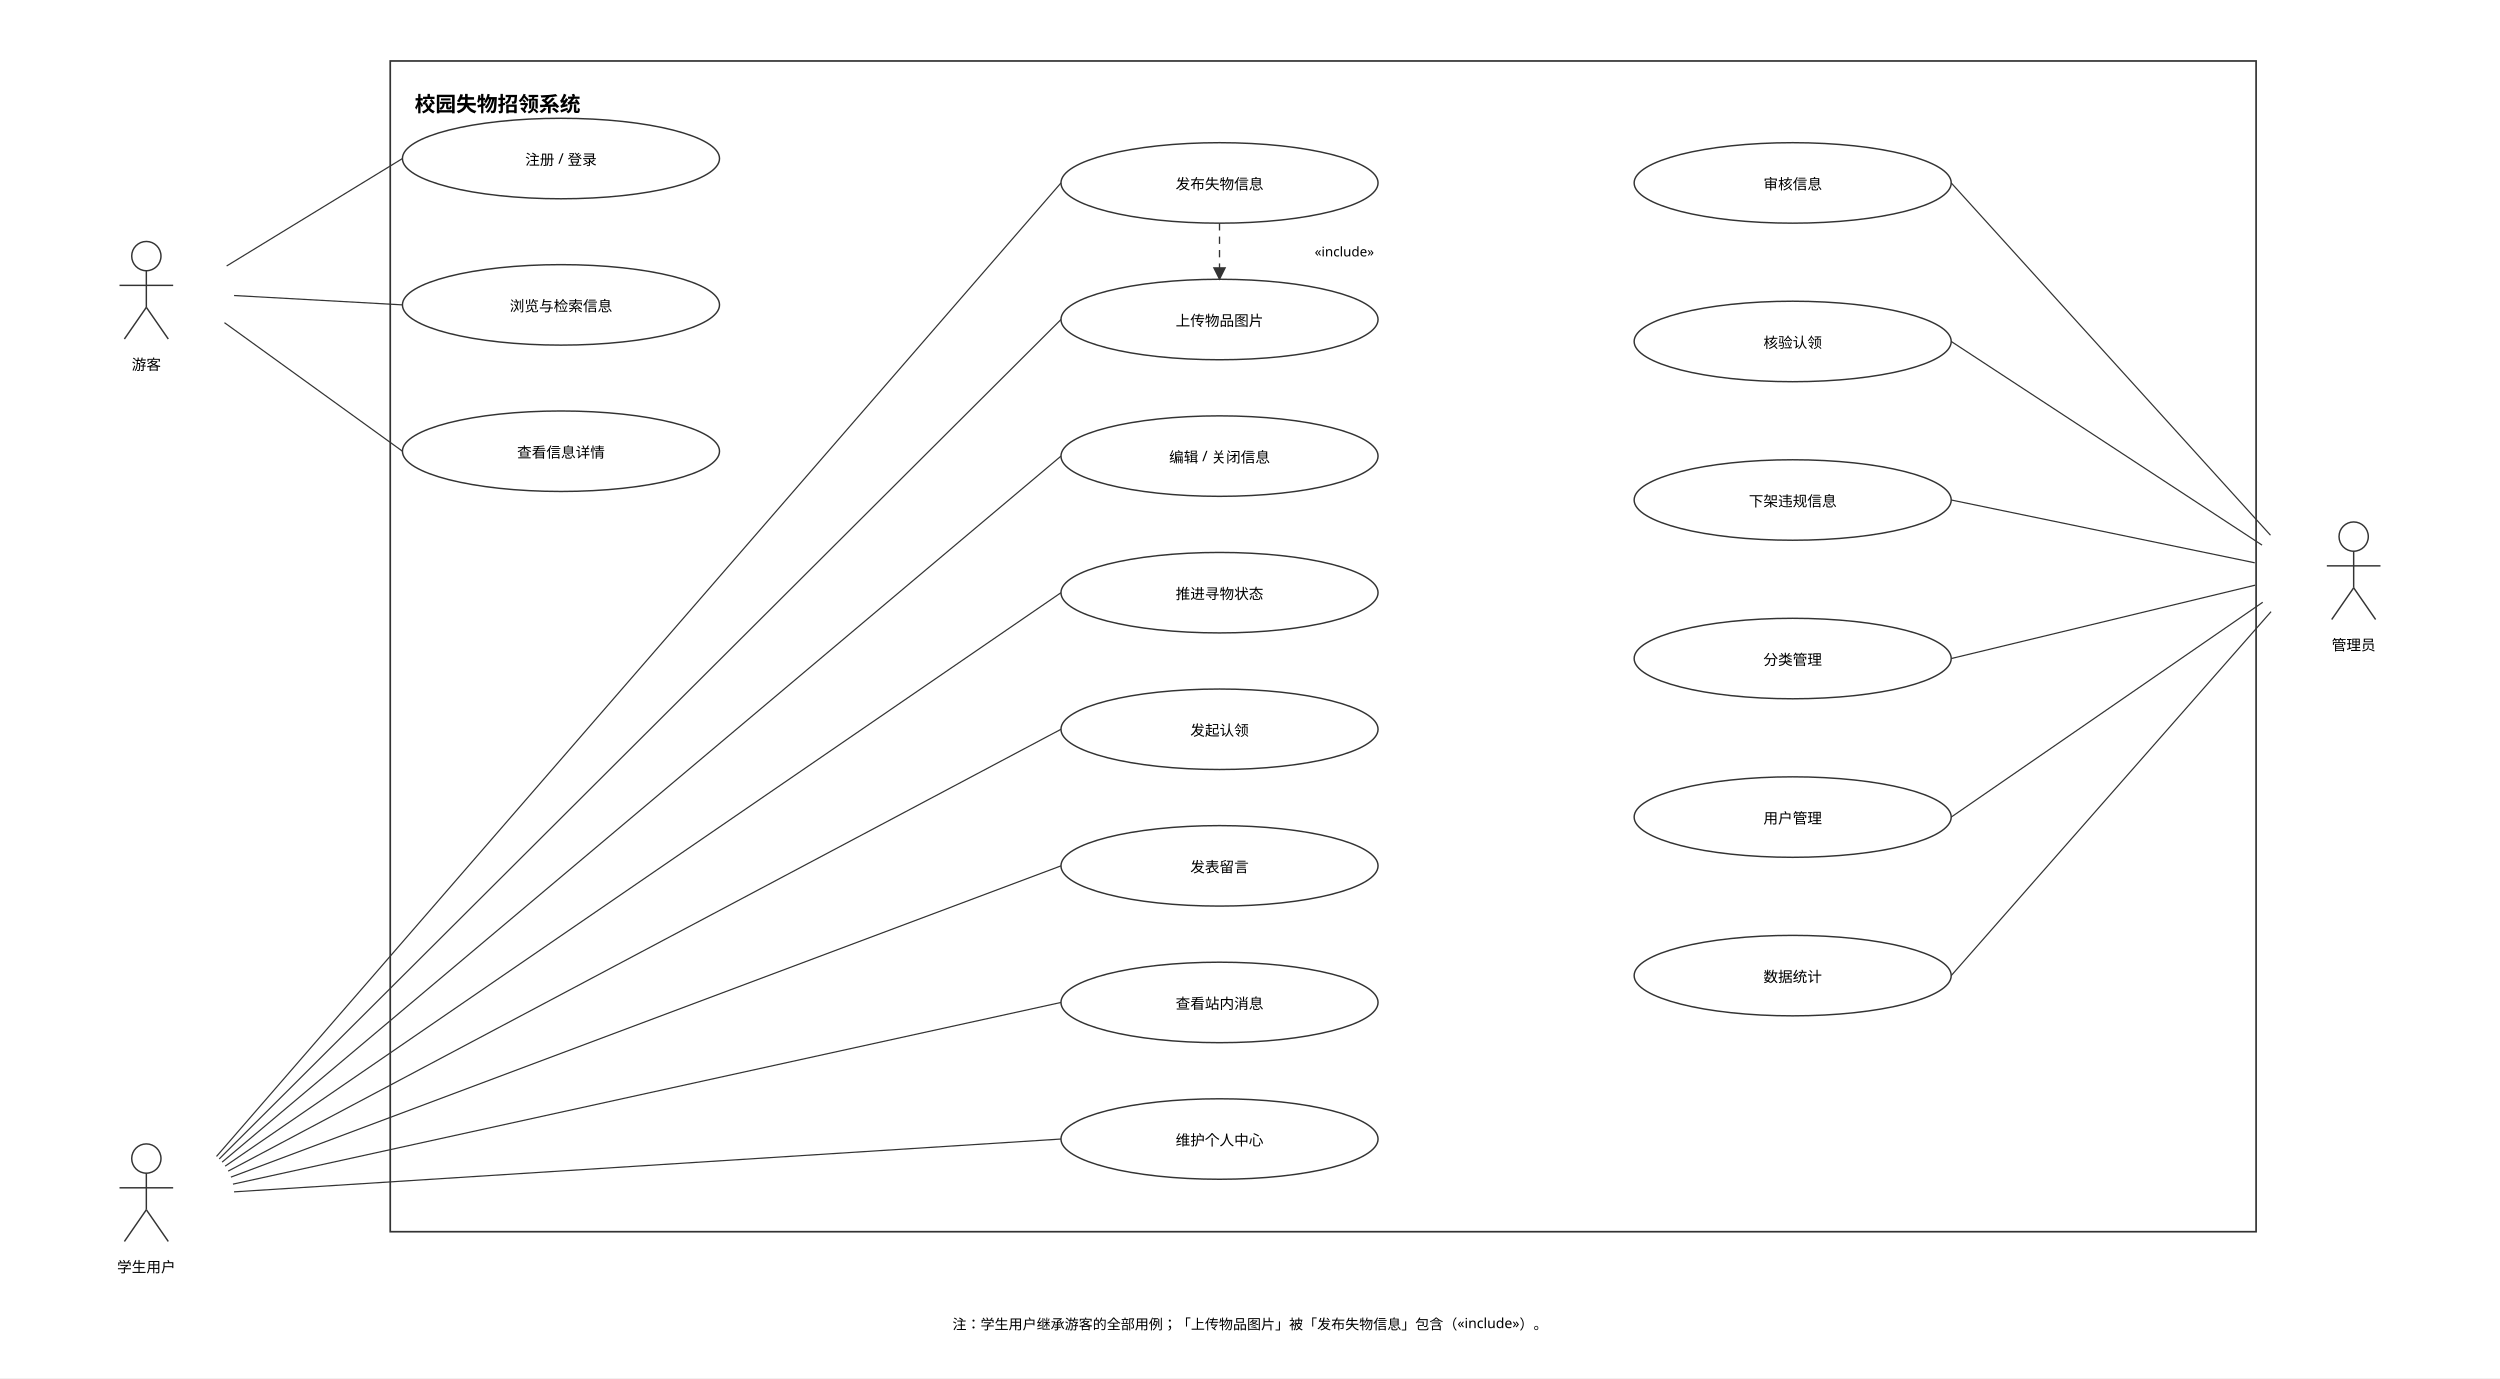
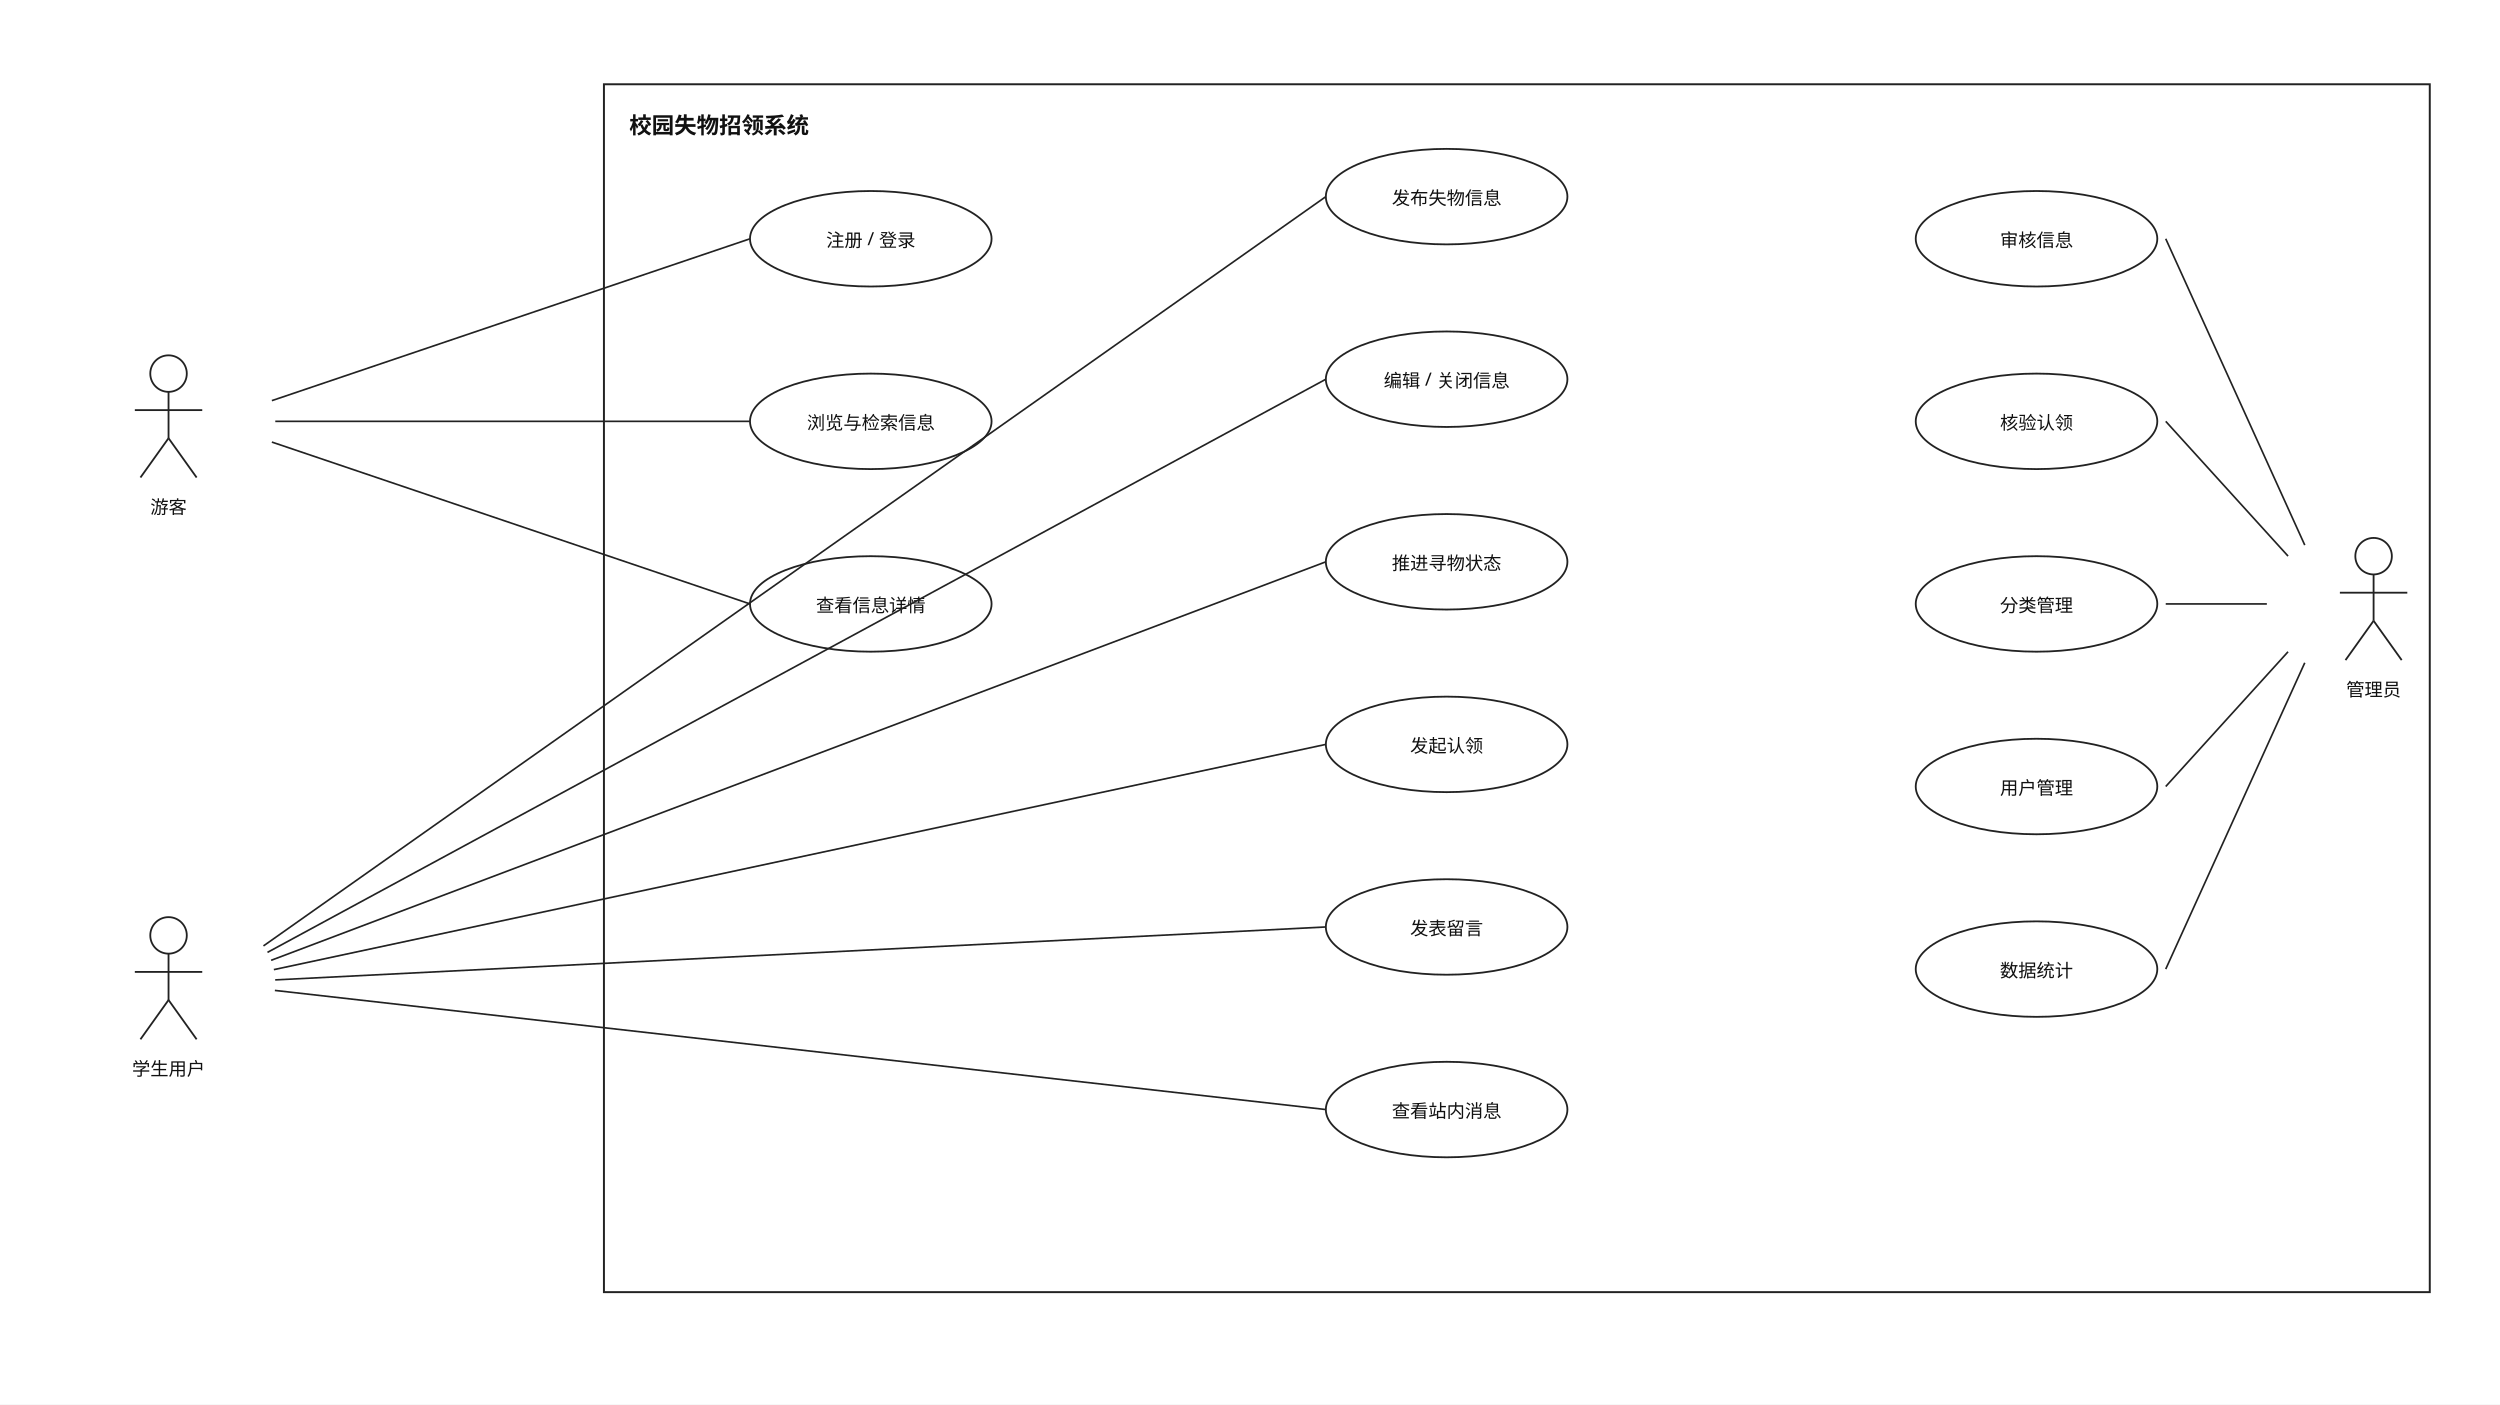
- <svg xmlns="http://www.w3.org/2000/svg" width="2050px" height="1130px" viewBox="0 0 2050 1130">
+ <svg xmlns="http://www.w3.org/2000/svg" width="1780px" height="1000px" viewBox="0 0 1780 1000">
  <defs>
-     <marker id="ar" markerWidth="10" markerHeight="10" refX="9" refY="5" orient="auto">
-       <path d="M0,0 L10,5 L0,10 z" fill="#333333" />
+     <marker id="tri" markerWidth="16" markerHeight="14" refX="15" refY="7" orient="auto">
+       <path d="M0,0 L16,7 L0,14 Z" fill="#fff" stroke="#222" stroke-width="1.2" />
+     </marker>
+     <marker id="dia" markerWidth="14" markerHeight="10" refX="13" refY="5" orient="auto">
+       <path d="M0,5 L7,0 L14,5 L7,10 Z" fill="#222" />
+     </marker>
+     <marker id="arr" markerWidth="9" markerHeight="9" refX="8" refY="4.5" orient="auto">
+       <path d="M0,0 L9,4.5 L0,9 Z" fill="#222" />
    </marker>
  </defs>
-   <rect width="2050" height="1130" fill="#ffffff" />
-   <rect x="320" y="50" width="1530" height="960" fill="#FFFFFF" stroke="#333333" stroke-width="1.4" />
-   <text x="340" y="84" font-family="Microsoft YaHei,SimHei" font-size="17" font-weight="bold" fill="#000000" dominant-baseline="central">校园失物招领系统</text>
-   <ellipse cx="460" cy="130" rx="130" ry="33" fill="#FFFFFF" stroke="#333333" stroke-width="1.2" />
-   <text x="460" y="130" text-anchor="middle" font-family="Microsoft YaHei,SimHei" font-size="12" fill="#000000" dominant-baseline="central">注册 / 登录</text>
-   <ellipse cx="460" cy="250" rx="130" ry="33" fill="#FFFFFF" stroke="#333333" stroke-width="1.2" />
-   <text x="460" y="250" text-anchor="middle" font-family="Microsoft YaHei,SimHei" font-size="12" fill="#000000" dominant-baseline="central">浏览与检索信息</text>
-   <ellipse cx="460" cy="370" rx="130" ry="33" fill="#FFFFFF" stroke="#333333" stroke-width="1.2" />
-   <text x="460" y="370" text-anchor="middle" font-family="Microsoft YaHei,SimHei" font-size="12" fill="#000000" dominant-baseline="central">查看信息详情</text>
-   <ellipse cx="1000" cy="150" rx="130" ry="33" fill="#FFFFFF" stroke="#333333" stroke-width="1.2" />
-   <text x="1000" y="150" text-anchor="middle" font-family="Microsoft YaHei,SimHei" font-size="12" fill="#000000" dominant-baseline="central">发布失物信息</text>
-   <ellipse cx="1000" cy="262" rx="130" ry="33" fill="#FFFFFF" stroke="#333333" stroke-width="1.2" />
-   <text x="1000" y="262" text-anchor="middle" font-family="Microsoft YaHei,SimHei" font-size="12" fill="#000000" dominant-baseline="central">上传物品图片</text>
-   <ellipse cx="1000" cy="374" rx="130" ry="33" fill="#FFFFFF" stroke="#333333" stroke-width="1.2" />
-   <text x="1000" y="374" text-anchor="middle" font-family="Microsoft YaHei,SimHei" font-size="12" fill="#000000" dominant-baseline="central">编辑 / 关闭信息</text>
-   <ellipse cx="1000" cy="486" rx="130" ry="33" fill="#FFFFFF" stroke="#333333" stroke-width="1.2" />
-   <text x="1000" y="486" text-anchor="middle" font-family="Microsoft YaHei,SimHei" font-size="12" fill="#000000" dominant-baseline="central">推进寻物状态</text>
-   <ellipse cx="1000" cy="598" rx="130" ry="33" fill="#FFFFFF" stroke="#333333" stroke-width="1.2" />
-   <text x="1000" y="598" text-anchor="middle" font-family="Microsoft YaHei,SimHei" font-size="12" fill="#000000" dominant-baseline="central">发起认领</text>
-   <ellipse cx="1000" cy="710" rx="130" ry="33" fill="#FFFFFF" stroke="#333333" stroke-width="1.2" />
-   <text x="1000" y="710" text-anchor="middle" font-family="Microsoft YaHei,SimHei" font-size="12" fill="#000000" dominant-baseline="central">发表留言</text>
-   <ellipse cx="1000" cy="822" rx="130" ry="33" fill="#FFFFFF" stroke="#333333" stroke-width="1.2" />
-   <text x="1000" y="822" text-anchor="middle" font-family="Microsoft YaHei,SimHei" font-size="12" fill="#000000" dominant-baseline="central">查看站内消息</text>
-   <ellipse cx="1000" cy="934" rx="130" ry="33" fill="#FFFFFF" stroke="#333333" stroke-width="1.2" />
-   <text x="1000" y="934" text-anchor="middle" font-family="Microsoft YaHei,SimHei" font-size="12" fill="#000000" dominant-baseline="central">维护个人中心</text>
-   <ellipse cx="1470" cy="150" rx="130" ry="33" fill="#FFFFFF" stroke="#333333" stroke-width="1.2" />
-   <text x="1470" y="150" text-anchor="middle" font-family="Microsoft YaHei,SimHei" font-size="12" fill="#000000" dominant-baseline="central">审核信息</text>
-   <ellipse cx="1470" cy="280" rx="130" ry="33" fill="#FFFFFF" stroke="#333333" stroke-width="1.2" />
-   <text x="1470" y="280" text-anchor="middle" font-family="Microsoft YaHei,SimHei" font-size="12" fill="#000000" dominant-baseline="central">核验认领</text>
-   <ellipse cx="1470" cy="410" rx="130" ry="33" fill="#FFFFFF" stroke="#333333" stroke-width="1.2" />
-   <text x="1470" y="410" text-anchor="middle" font-family="Microsoft YaHei,SimHei" font-size="12" fill="#000000" dominant-baseline="central">下架违规信息</text>
-   <ellipse cx="1470" cy="540" rx="130" ry="33" fill="#FFFFFF" stroke="#333333" stroke-width="1.2" />
-   <text x="1470" y="540" text-anchor="middle" font-family="Microsoft YaHei,SimHei" font-size="12" fill="#000000" dominant-baseline="central">分类管理</text>
-   <ellipse cx="1470" cy="670" rx="130" ry="33" fill="#FFFFFF" stroke="#333333" stroke-width="1.2" />
-   <text x="1470" y="670" text-anchor="middle" font-family="Microsoft YaHei,SimHei" font-size="12" fill="#000000" dominant-baseline="central">用户管理</text>
-   <ellipse cx="1470" cy="800" rx="130" ry="33" fill="#FFFFFF" stroke="#333333" stroke-width="1.2" />
-   <text x="1470" y="800" text-anchor="middle" font-family="Microsoft YaHei,SimHei" font-size="12" fill="#000000" dominant-baseline="central">数据统计</text>
-   <circle cx="120" cy="210" r="12" fill="#FFFFFF" stroke="#333333" stroke-width="1.2" />
-   <path d="M 120,222 L 120,252" stroke="#333333" stroke-width="1.2" fill="none" />
-   <path d="M 98,234 L 142,234" stroke="#333333" stroke-width="1.2" fill="none" />
-   <path d="M 120,252 L 102,278" stroke="#333333" stroke-width="1.2" fill="none" />
-   <path d="M 120,252 L 138,278" stroke="#333333" stroke-width="1.2" fill="none" />
-   <text x="120" y="298" text-anchor="middle" font-family="Microsoft YaHei,SimHei" font-size="12" fill="#000000" dominant-baseline="central">游客</text>
-   <circle cx="120" cy="950" r="12" fill="#FFFFFF" stroke="#333333" stroke-width="1.2" />
-   <path d="M 120,962 L 120,992" stroke="#333333" stroke-width="1.2" fill="none" />
-   <path d="M 98,974 L 142,974" stroke="#333333" stroke-width="1.2" fill="none" />
-   <path d="M 120,992 L 102,1018" stroke="#333333" stroke-width="1.2" fill="none" />
-   <path d="M 120,992 L 138,1018" stroke="#333333" stroke-width="1.2" fill="none" />
-   <text x="120" y="1038" text-anchor="middle" font-family="Microsoft YaHei,SimHei" font-size="12" fill="#000000" dominant-baseline="central">学生用户</text>
-   <circle cx="1930" cy="440" r="12" fill="#FFFFFF" stroke="#333333" stroke-width="1.2" />
-   <path d="M 1930,452 L 1930,482" stroke="#333333" stroke-width="1.2" fill="none" />
-   <path d="M 1908,464 L 1952,464" stroke="#333333" stroke-width="1.2" fill="none" />
-   <path d="M 1930,482 L 1912,508" stroke="#333333" stroke-width="1.2" fill="none" />
-   <path d="M 1930,482 L 1948,508" stroke="#333333" stroke-width="1.2" fill="none" />
-   <text x="1930" y="528" text-anchor="middle" font-family="Microsoft YaHei,SimHei" font-size="12" fill="#000000" dominant-baseline="central">管理员</text>
-   <path d="M 185.838,218.099 L 330,130" fill="none" stroke="#333333" stroke-width="1.0" />
-   <path d="M 191.935,242.33 L 330,250" fill="none" stroke="#333333" stroke-width="1.0" />
-   <path d="M 184.049,264.591 L 330,370" fill="none" stroke="#333333" stroke-width="1.0" />
-   <path d="M 177.522,948.274 L 870,150" fill="none" stroke="#333333" stroke-width="1.0" />
-   <path d="M 179.74,950.343 L 870,262" fill="none" stroke="#333333" stroke-width="1.0" />
-   <path d="M 182.133,952.955 L 870,374" fill="none" stroke="#333333" stroke-width="1.0" />
-   <path d="M 184.632,956.238 L 870,486" fill="none" stroke="#333333" stroke-width="1.0" />
-   <path d="M 187.102,960.316 L 870,598" fill="none" stroke="#333333" stroke-width="1.0" />
-   <path d="M 189.326,965.253 L 870,710" fill="none" stroke="#333333" stroke-width="1.0" />
-   <path d="M 191.024,970.998 L 870,822" fill="none" stroke="#333333" stroke-width="1.0" />
-   <path d="M 191.915,977.322 L 870,934" fill="none" stroke="#333333" stroke-width="1.0" />
-   <path d="M 1861.796,438.879 L 1600,150" fill="none" stroke="#333333" stroke-width="1.0" />
-   <path d="M 1854.869,446.983 L 1600,280" fill="none" stroke="#333333" stroke-width="1.0" />
-   <path d="M 1848.871,461.491 L 1600,410" fill="none" stroke="#333333" stroke-width="1.0" />
-   <path d="M 1849.173,479.855 L 1600,540" fill="none" stroke="#333333" stroke-width="1.0" />
-   <path d="M 1855.425,493.845 L 1600,670" fill="none" stroke="#333333" stroke-width="1.0" />
-   <path d="M 1862.275,501.549 L 1600,800" fill="none" stroke="#333333" stroke-width="1.0" />
-   <path d="M 1000,183 L 1000,229" fill="none" stroke="#333333" stroke-width="1.1" stroke-dasharray="6 5" marker-end="url(#ar)" />
-   <text x="1078" y="206.0" text-anchor="start" font-family="Microsoft YaHei,SimHei" font-size="11" fill="#000000" dominant-baseline="central">«include»</text>
-   <text x="1025.0" y="1085" text-anchor="middle" font-family="Microsoft YaHei,SimHei" font-size="11.5" fill="#000000" dominant-baseline="central">注：学生用户继承游客的全部用例；「上传物品图片」被「发布失物信息」包含（«include»）。</text>
+   <rect width="1780" height="1000" fill="#fff" />
+   <rect x="430" y="60" width="1300" height="860" fill="#fff" stroke="#222" stroke-width="1.4" />
+   <text x="448" y="88" text-anchor="start" font-family="Microsoft YaHei,SimHei" font-size="16" fill="#111" dominant-baseline="central" font-weight="bold">校园失物招领系统</text>
+   <ellipse cx="620" cy="170" rx="86" ry="34" fill="#fff" stroke="#222" stroke-width="1.3" />
+   <text x="620" y="170.0" text-anchor="middle" font-family="Microsoft YaHei,SimHei" font-size="13" fill="#111" dominant-baseline="central">注册 / 登录</text>
+   <ellipse cx="620" cy="300" rx="86" ry="34" fill="#fff" stroke="#222" stroke-width="1.3" />
+   <text x="620" y="300.0" text-anchor="middle" font-family="Microsoft YaHei,SimHei" font-size="13" fill="#111" dominant-baseline="central">浏览与检索信息</text>
+   <ellipse cx="620" cy="430" rx="86" ry="34" fill="#fff" stroke="#222" stroke-width="1.3" />
+   <text x="620" y="430.0" text-anchor="middle" font-family="Microsoft YaHei,SimHei" font-size="13" fill="#111" dominant-baseline="central">查看信息详情</text>
+   <ellipse cx="1030" cy="140" rx="86" ry="34" fill="#fff" stroke="#222" stroke-width="1.3" />
+   <text x="1030" y="140.0" text-anchor="middle" font-family="Microsoft YaHei,SimHei" font-size="13" fill="#111" dominant-baseline="central">发布失物信息</text>
+   <ellipse cx="1030" cy="270" rx="86" ry="34" fill="#fff" stroke="#222" stroke-width="1.3" />
+   <text x="1030" y="270.0" text-anchor="middle" font-family="Microsoft YaHei,SimHei" font-size="13" fill="#111" dominant-baseline="central">编辑 / 关闭信息</text>
+   <ellipse cx="1030" cy="400" rx="86" ry="34" fill="#fff" stroke="#222" stroke-width="1.3" />
+   <text x="1030" y="400.0" text-anchor="middle" font-family="Microsoft YaHei,SimHei" font-size="13" fill="#111" dominant-baseline="central">推进寻物状态</text>
+   <ellipse cx="1030" cy="530" rx="86" ry="34" fill="#fff" stroke="#222" stroke-width="1.3" />
+   <text x="1030" y="530.0" text-anchor="middle" font-family="Microsoft YaHei,SimHei" font-size="13" fill="#111" dominant-baseline="central">发起认领</text>
+   <ellipse cx="1030" cy="660" rx="86" ry="34" fill="#fff" stroke="#222" stroke-width="1.3" />
+   <text x="1030" y="660.0" text-anchor="middle" font-family="Microsoft YaHei,SimHei" font-size="13" fill="#111" dominant-baseline="central">发表留言</text>
+   <ellipse cx="1030" cy="790" rx="86" ry="34" fill="#fff" stroke="#222" stroke-width="1.3" />
+   <text x="1030" y="790.0" text-anchor="middle" font-family="Microsoft YaHei,SimHei" font-size="13" fill="#111" dominant-baseline="central">查看站内消息</text>
+   <ellipse cx="1450" cy="170" rx="86" ry="34" fill="#fff" stroke="#222" stroke-width="1.3" />
+   <text x="1450" y="170.0" text-anchor="middle" font-family="Microsoft YaHei,SimHei" font-size="13" fill="#111" dominant-baseline="central">审核信息</text>
+   <ellipse cx="1450" cy="300" rx="86" ry="34" fill="#fff" stroke="#222" stroke-width="1.3" />
+   <text x="1450" y="300.0" text-anchor="middle" font-family="Microsoft YaHei,SimHei" font-size="13" fill="#111" dominant-baseline="central">核验认领</text>
+   <ellipse cx="1450" cy="430" rx="86" ry="34" fill="#fff" stroke="#222" stroke-width="1.3" />
+   <text x="1450" y="430.0" text-anchor="middle" font-family="Microsoft YaHei,SimHei" font-size="13" fill="#111" dominant-baseline="central">分类管理</text>
+   <ellipse cx="1450" cy="560" rx="86" ry="34" fill="#fff" stroke="#222" stroke-width="1.3" />
+   <text x="1450" y="560.0" text-anchor="middle" font-family="Microsoft YaHei,SimHei" font-size="13" fill="#111" dominant-baseline="central">用户管理</text>
+   <ellipse cx="1450" cy="690" rx="86" ry="34" fill="#fff" stroke="#222" stroke-width="1.3" />
+   <text x="1450" y="690.0" text-anchor="middle" font-family="Microsoft YaHei,SimHei" font-size="13" fill="#111" dominant-baseline="central">数据统计</text>
+   <circle cx="120" cy="266" r="13" fill="#fff" stroke="#222" stroke-width="1.3" />
+   <path d="M 120,279 L 120,312" stroke="#222" stroke-width="1.3" fill="none" />
+   <path d="M 96,292 L 144,292" stroke="#222" stroke-width="1.3" fill="none" />
+   <path d="M 120,312 L 100,340" stroke="#222" stroke-width="1.3" fill="none" />
+   <path d="M 120,312 L 140,340" stroke="#222" stroke-width="1.3" fill="none" />
+   <text x="120" y="360" text-anchor="middle" font-family="Microsoft YaHei,SimHei" font-size="13" fill="#111" dominant-baseline="central">游客</text>
+   <circle cx="120" cy="666" r="13" fill="#fff" stroke="#222" stroke-width="1.3" />
+   <path d="M 120,679 L 120,712" stroke="#222" stroke-width="1.3" fill="none" />
+   <path d="M 96,692 L 144,692" stroke="#222" stroke-width="1.3" fill="none" />
+   <path d="M 120,712 L 100,740" stroke="#222" stroke-width="1.3" fill="none" />
+   <path d="M 120,712 L 140,740" stroke="#222" stroke-width="1.3" fill="none" />
+   <text x="120" y="760" text-anchor="middle" font-family="Microsoft YaHei,SimHei" font-size="13" fill="#111" dominant-baseline="central">学生用户</text>
+   <circle cx="1690" cy="396" r="13" fill="#fff" stroke="#222" stroke-width="1.3" />
+   <path d="M 1690,409 L 1690,442" stroke="#222" stroke-width="1.3" fill="none" />
+   <path d="M 1666,422 L 1714,422" stroke="#222" stroke-width="1.3" fill="none" />
+   <path d="M 1690,442 L 1670,470" stroke="#222" stroke-width="1.3" fill="none" />
+   <path d="M 1690,442 L 1710,470" stroke="#222" stroke-width="1.3" fill="none" />
+   <text x="1690" y="490" text-anchor="middle" font-family="Microsoft YaHei,SimHei" font-size="13" fill="#111" dominant-baseline="central">管理员</text>
+   <path d="M 193.571,285.249 L 534,170" fill="none" stroke="#222" stroke-width="1.2" />
+   <path d="M 196.0,300.0 L 534,300" fill="none" stroke="#222" stroke-width="1.2" />
+   <path d="M 193.571,314.751 L 534,430" fill="none" stroke="#222" stroke-width="1.2" />
+   <path d="M 187.591,673.487 L 944,140" fill="none" stroke="#222" stroke-width="1.2" />
+   <path d="M 190.449,678.094 L 944,270" fill="none" stroke="#222" stroke-width="1.2" />
+   <path d="M 193.031,683.741 L 944,400" fill="none" stroke="#222" stroke-width="1.2" />
+   <path d="M 194.981,690.369 L 944,530" fill="none" stroke="#222" stroke-width="1.2" />
+   <path d="M 195.942,697.686 L 944,660" fill="none" stroke="#222" stroke-width="1.2" />
+   <path d="M 195.707,705.181 L 944,790" fill="none" stroke="#222" stroke-width="1.2" />
+   <path d="M 1640.989,388.112 L 1542,170" fill="none" stroke="#222" stroke-width="1.2" />
+   <path d="M 1629.083,395.939 L 1542,300" fill="none" stroke="#222" stroke-width="1.2" />
+   <path d="M 1614.0,430.0 L 1542,430" fill="none" stroke="#222" stroke-width="1.2" />
+   <path d="M 1629.083,464.061 L 1542,560" fill="none" stroke="#222" stroke-width="1.2" />
+   <path d="M 1640.989,471.888 L 1542,690" fill="none" stroke="#222" stroke-width="1.2" />
</svg>
